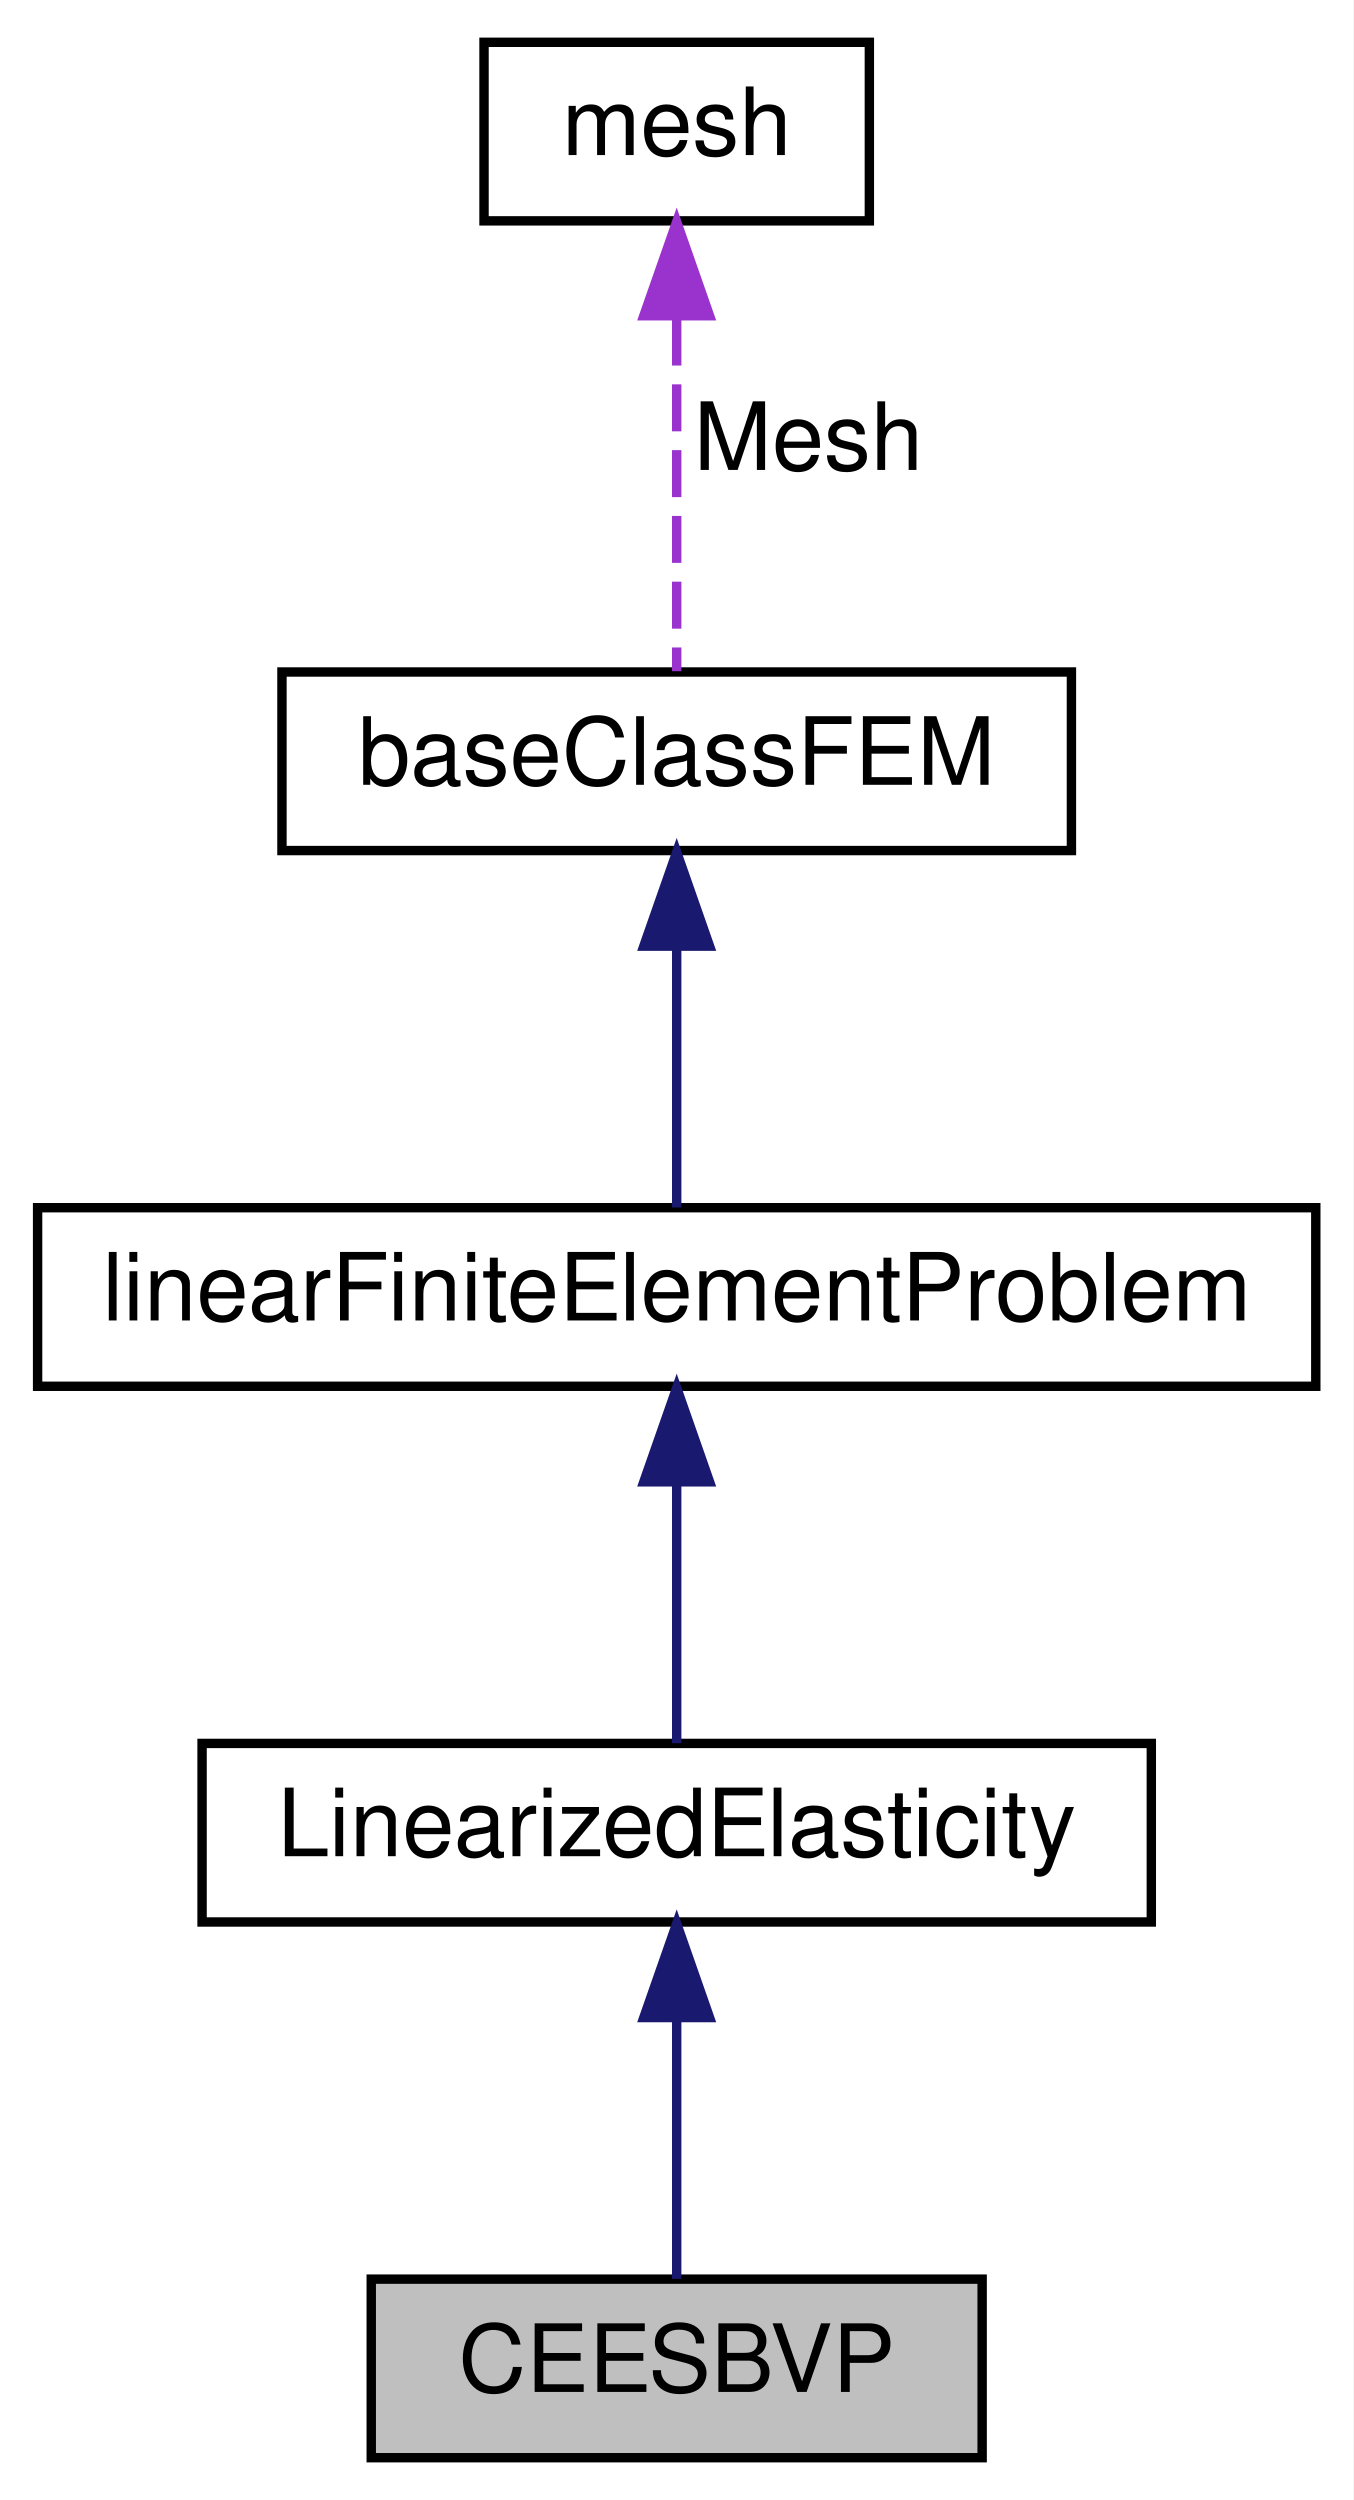
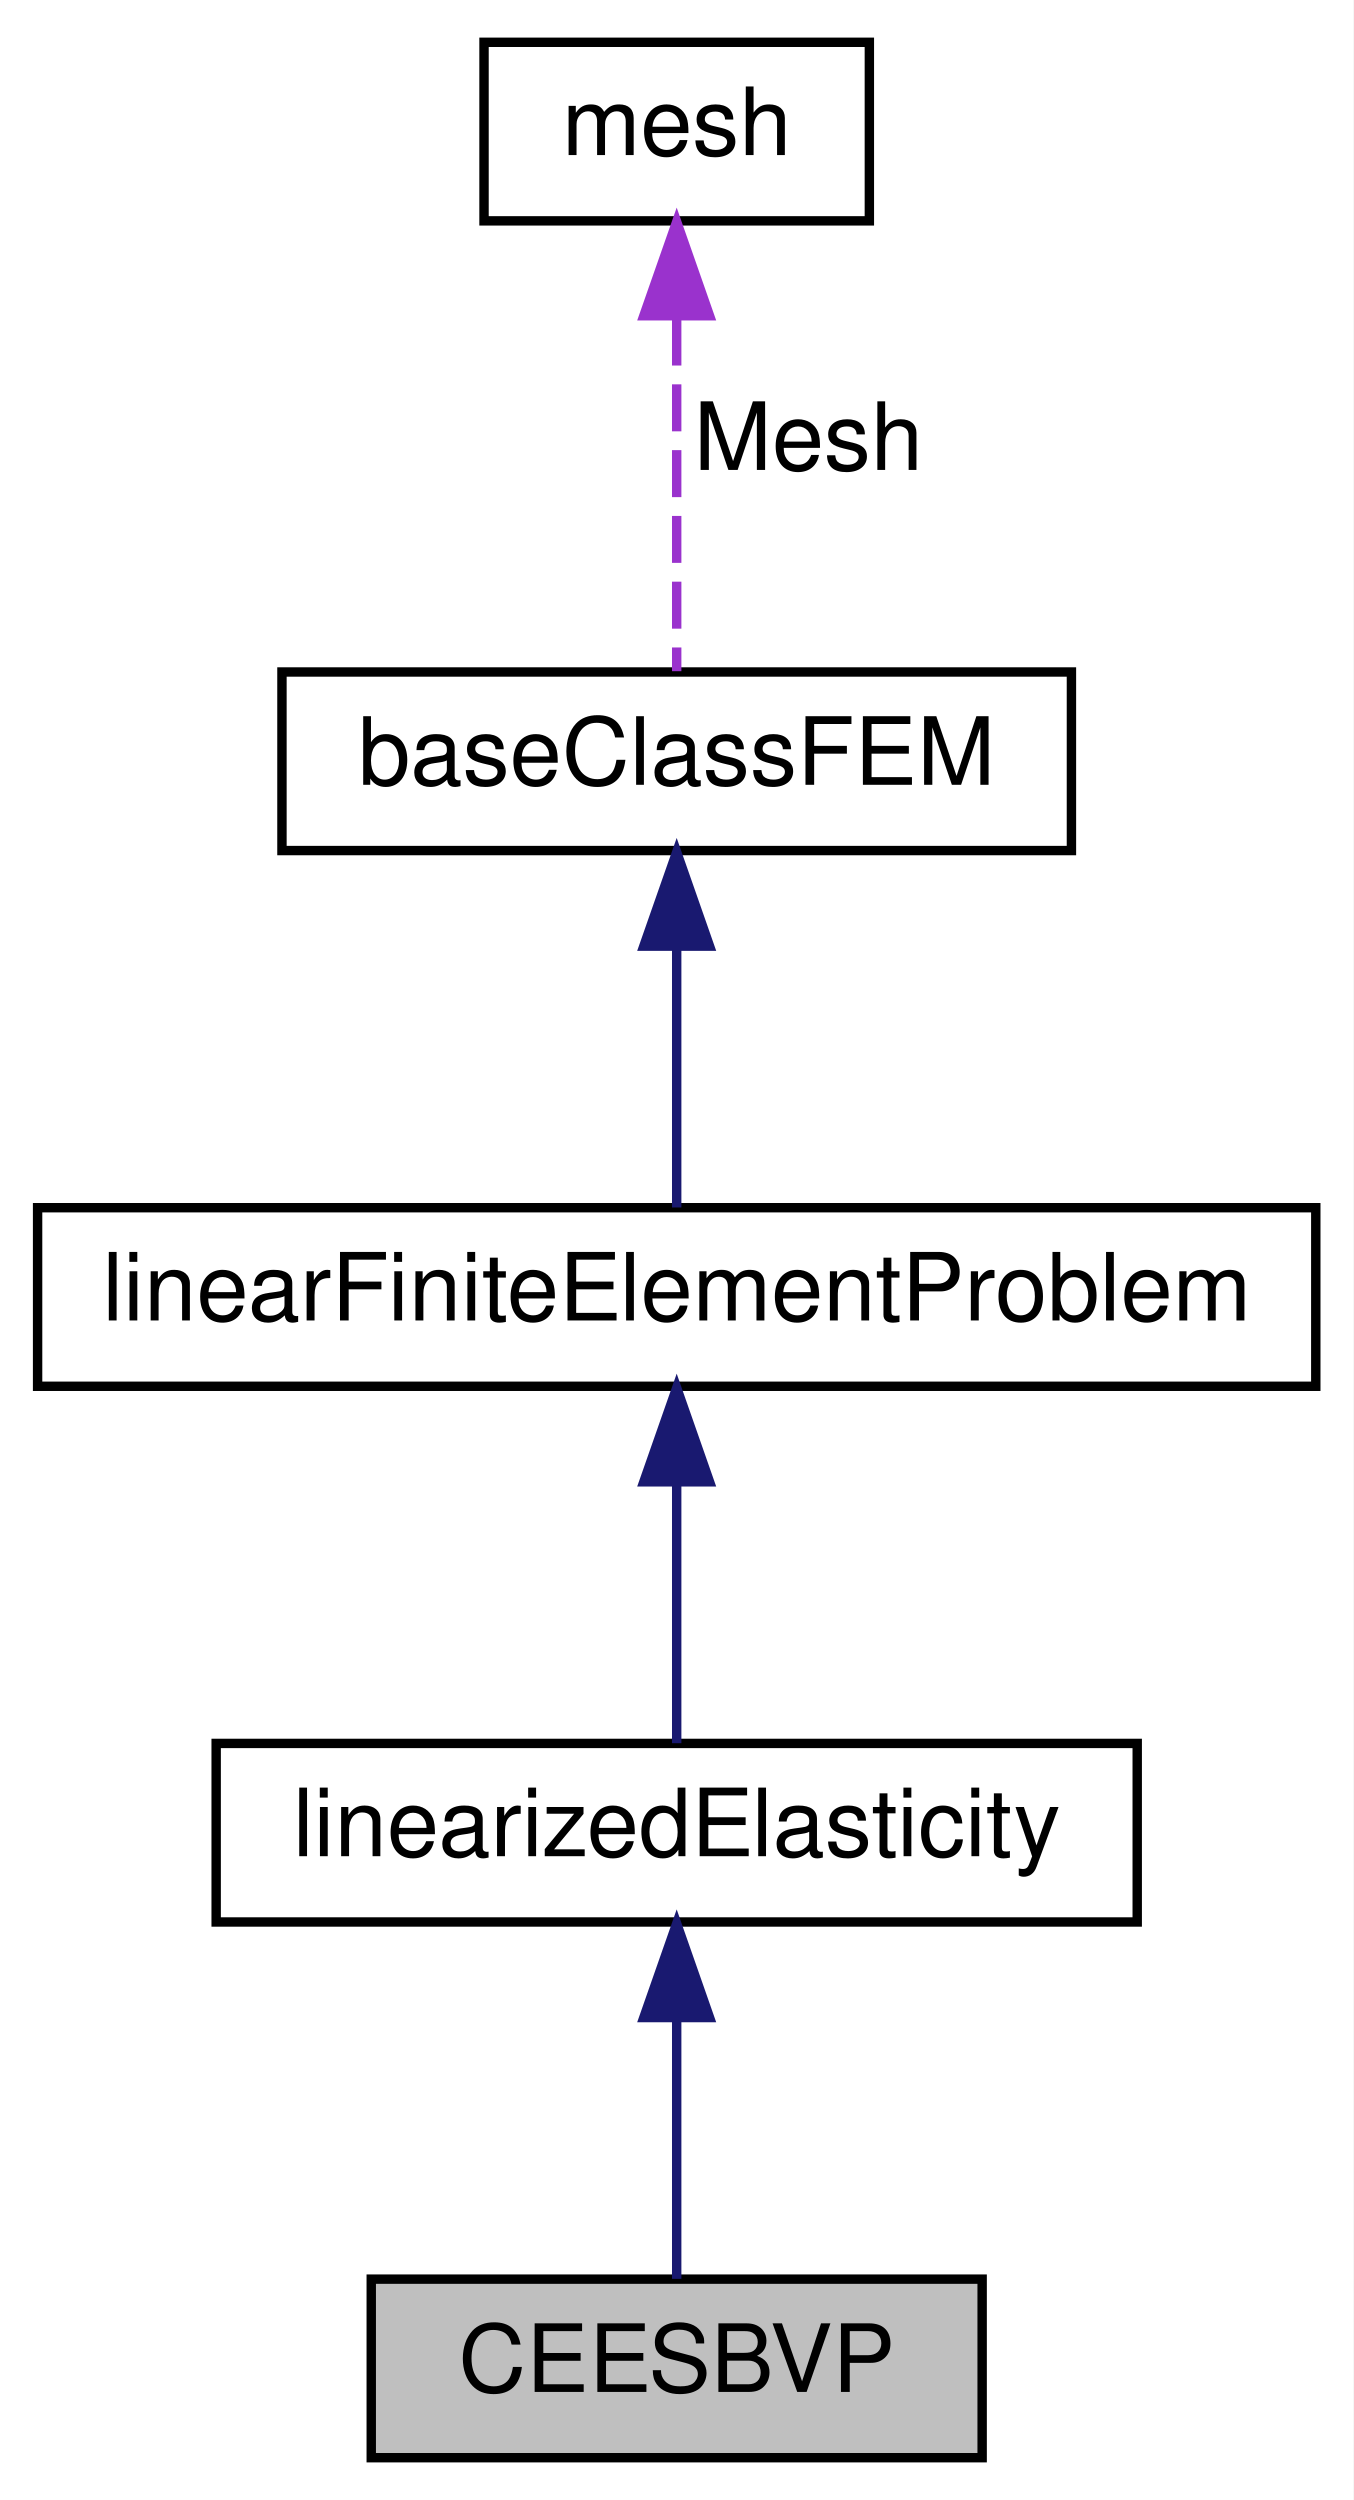
<svg xmlns="http://www.w3.org/2000/svg" xmlns:xlink="http://www.w3.org/1999/xlink" width="144pt" height="266pt" viewBox="0.00 0.00 144.00 266.00">
  <g id="graph0" class="graph" transform="scale(1 1) rotate(0) translate(4 262)">
    <polygon fill="#ffffff" stroke="transparent" points="-4,4 -4,-262 140,-262 140,4 -4,4" />
    <g id="node1" class="node">
      <polygon fill="#bfbfbf" stroke="#000000" points="35.5,-.5 35.5,-19.5 100.5,-19.5 100.5,-.5 35.5,-.5" />
      <text text-anchor="middle" x="68" y="-7.5" font-family="Helvetica,sans-Serif" font-size="10.00" fill="#000000">CEESBVP</text>
    </g>
    <g id="node2" class="node">
      <g id="a_node2">
-         <a xlink:href="../../d9/df7/class_linearized_elasticity.html" target="_top" xlink:title="LinearizedElasticity">
-           <polygon fill="#ffffff" stroke="#000000" points="17.5,-57.5 17.5,-76.5 118.5,-76.5 118.5,-57.5 17.5,-57.5" />
-           <text text-anchor="middle" x="68" y="-64.5" font-family="Helvetica,sans-Serif" font-size="10.00" fill="#000000">LinearizedElasticity</text>
+         <a xlink:href="../../d4/dfd/classlinearized_elasticity.html" target="_top" xlink:title="linearizedElasticity">
+           <polygon fill="#ffffff" stroke="#000000" points="19,-57.5 19,-76.5 117,-76.5 117,-57.5 19,-57.5" />
+           <text text-anchor="middle" x="68" y="-64.5" font-family="Helvetica,sans-Serif" font-size="10.00" fill="#000000">linearizedElasticity</text>
        </a>
      </g>
    </g>
    <g id="edge1" class="edge">
      <path fill="none" stroke="#191970" d="M68,-47.234C68,-37.849 68,-27.065 68,-19.526" />
      <polygon fill="#191970" stroke="#191970" points="64.5,-47.331 68,-57.331 71.5,-47.331 64.5,-47.331" />
    </g>
    <g id="node3" class="node">
      <g id="a_node3">
        <a xlink:href="../../dc/d01/classlinear_finite_element_problem.html" target="_top" xlink:title="linearFiniteElementProblem">
          <polygon fill="#ffffff" stroke="#000000" points="0,-114.5 0,-133.5 136,-133.5 136,-114.5 0,-114.5" />
          <text text-anchor="middle" x="68" y="-121.5" font-family="Helvetica,sans-Serif" font-size="10.00" fill="#000000">linearFiniteElementProblem</text>
        </a>
      </g>
    </g>
    <g id="edge2" class="edge">
      <path fill="none" stroke="#191970" d="M68,-104.234C68,-94.849 68,-84.065 68,-76.526" />
      <polygon fill="#191970" stroke="#191970" points="64.5,-104.331 68,-114.331 71.5,-104.331 64.5,-104.331" />
    </g>
    <g id="node4" class="node">
      <g id="a_node4">
        <a xlink:href="../../d2/d31/classbase_class_f_e_m.html" target="_top" xlink:title="baseClassFEM">
          <polygon fill="#ffffff" stroke="#000000" points="26,-171.5 26,-190.5 110,-190.5 110,-171.5 26,-171.5" />
          <text text-anchor="middle" x="68" y="-178.5" font-family="Helvetica,sans-Serif" font-size="10.00" fill="#000000">baseClassFEM</text>
        </a>
      </g>
    </g>
    <g id="edge3" class="edge">
      <path fill="none" stroke="#191970" d="M68,-161.234C68,-151.849 68,-141.065 68,-133.526" />
      <polygon fill="#191970" stroke="#191970" points="64.5,-161.331 68,-171.331 71.5,-161.331 64.5,-161.331" />
    </g>
    <g id="node5" class="node">
      <g id="a_node5">
        <a xlink:href="../../d6/d6b/classmesh.html" target="_top" xlink:title="mesh">
          <polygon fill="#ffffff" stroke="#000000" points="47.5,-238.5 47.5,-257.5 88.5,-257.5 88.5,-238.5 47.5,-238.5" />
          <text text-anchor="middle" x="68" y="-245.5" font-family="Helvetica,sans-Serif" font-size="10.00" fill="#000000">mesh</text>
        </a>
      </g>
    </g>
    <g id="edge4" class="edge">
      <path fill="none" stroke="#9a32cd" stroke-dasharray="5,2" d="M68,-228.108C68,-215.714 68,-200.326 68,-190.582" />
      <polygon fill="#9a32cd" stroke="#9a32cd" points="64.5,-228.4 68,-238.4 71.5,-228.401 64.5,-228.4" />
      <text text-anchor="middle" x="82" y="-212" font-family="Helvetica,sans-Serif" font-size="10.00" fill="#000000"> Mesh</text>
    </g>
  </g>
</svg>
